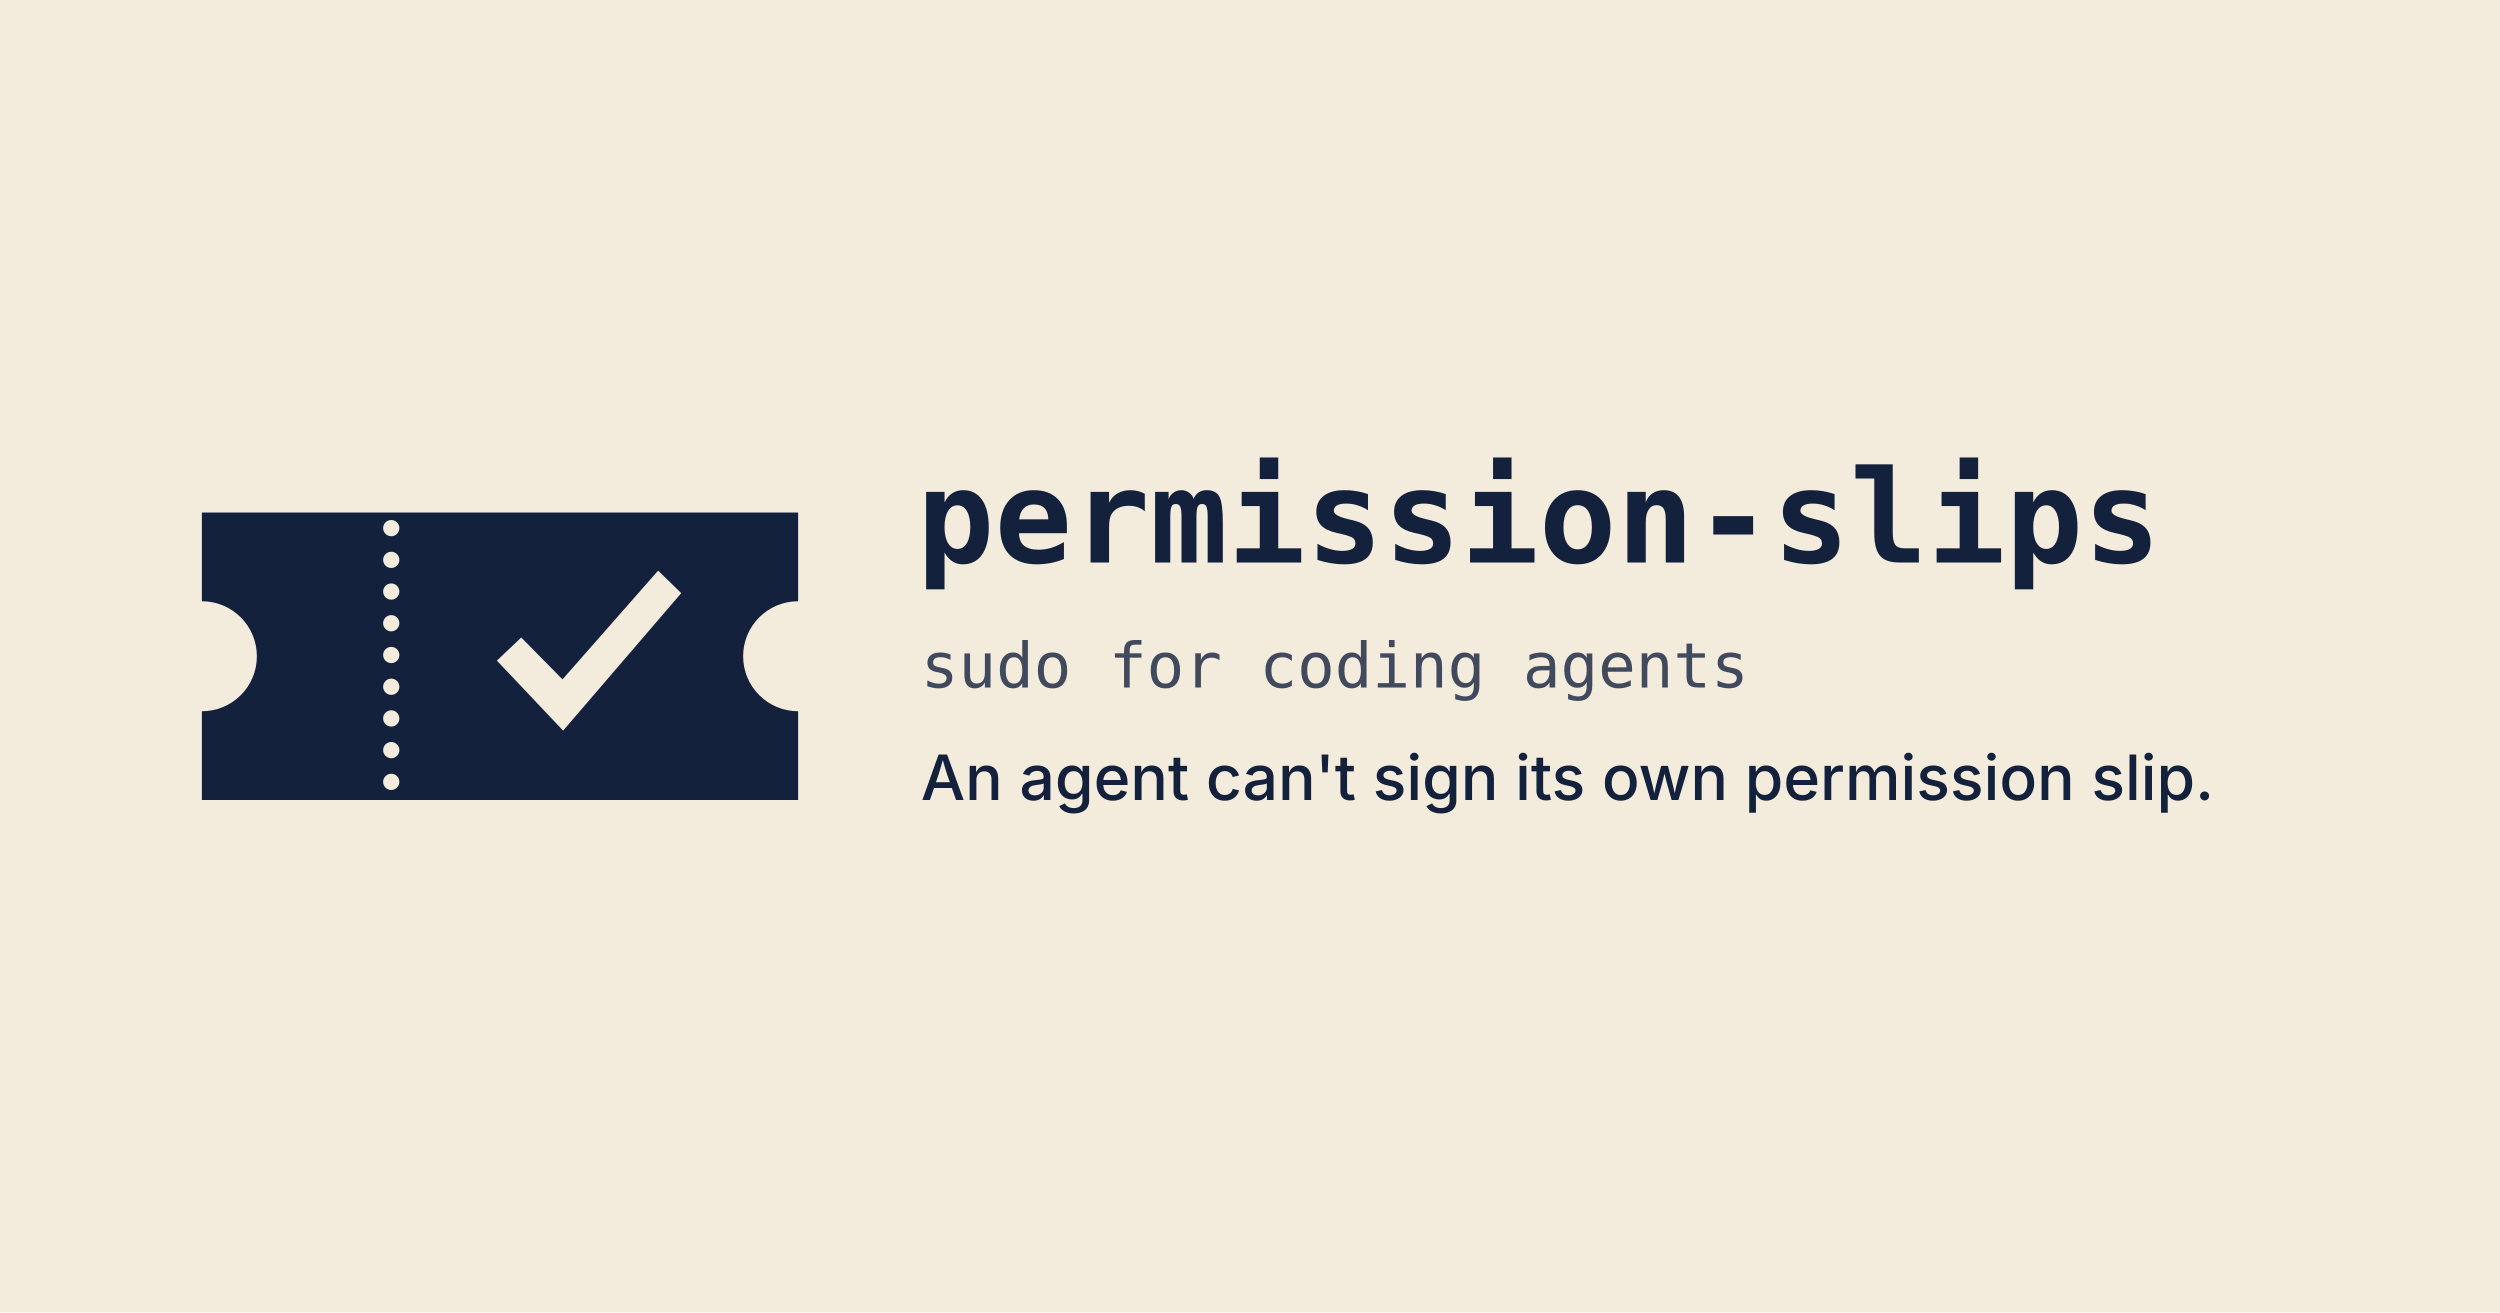
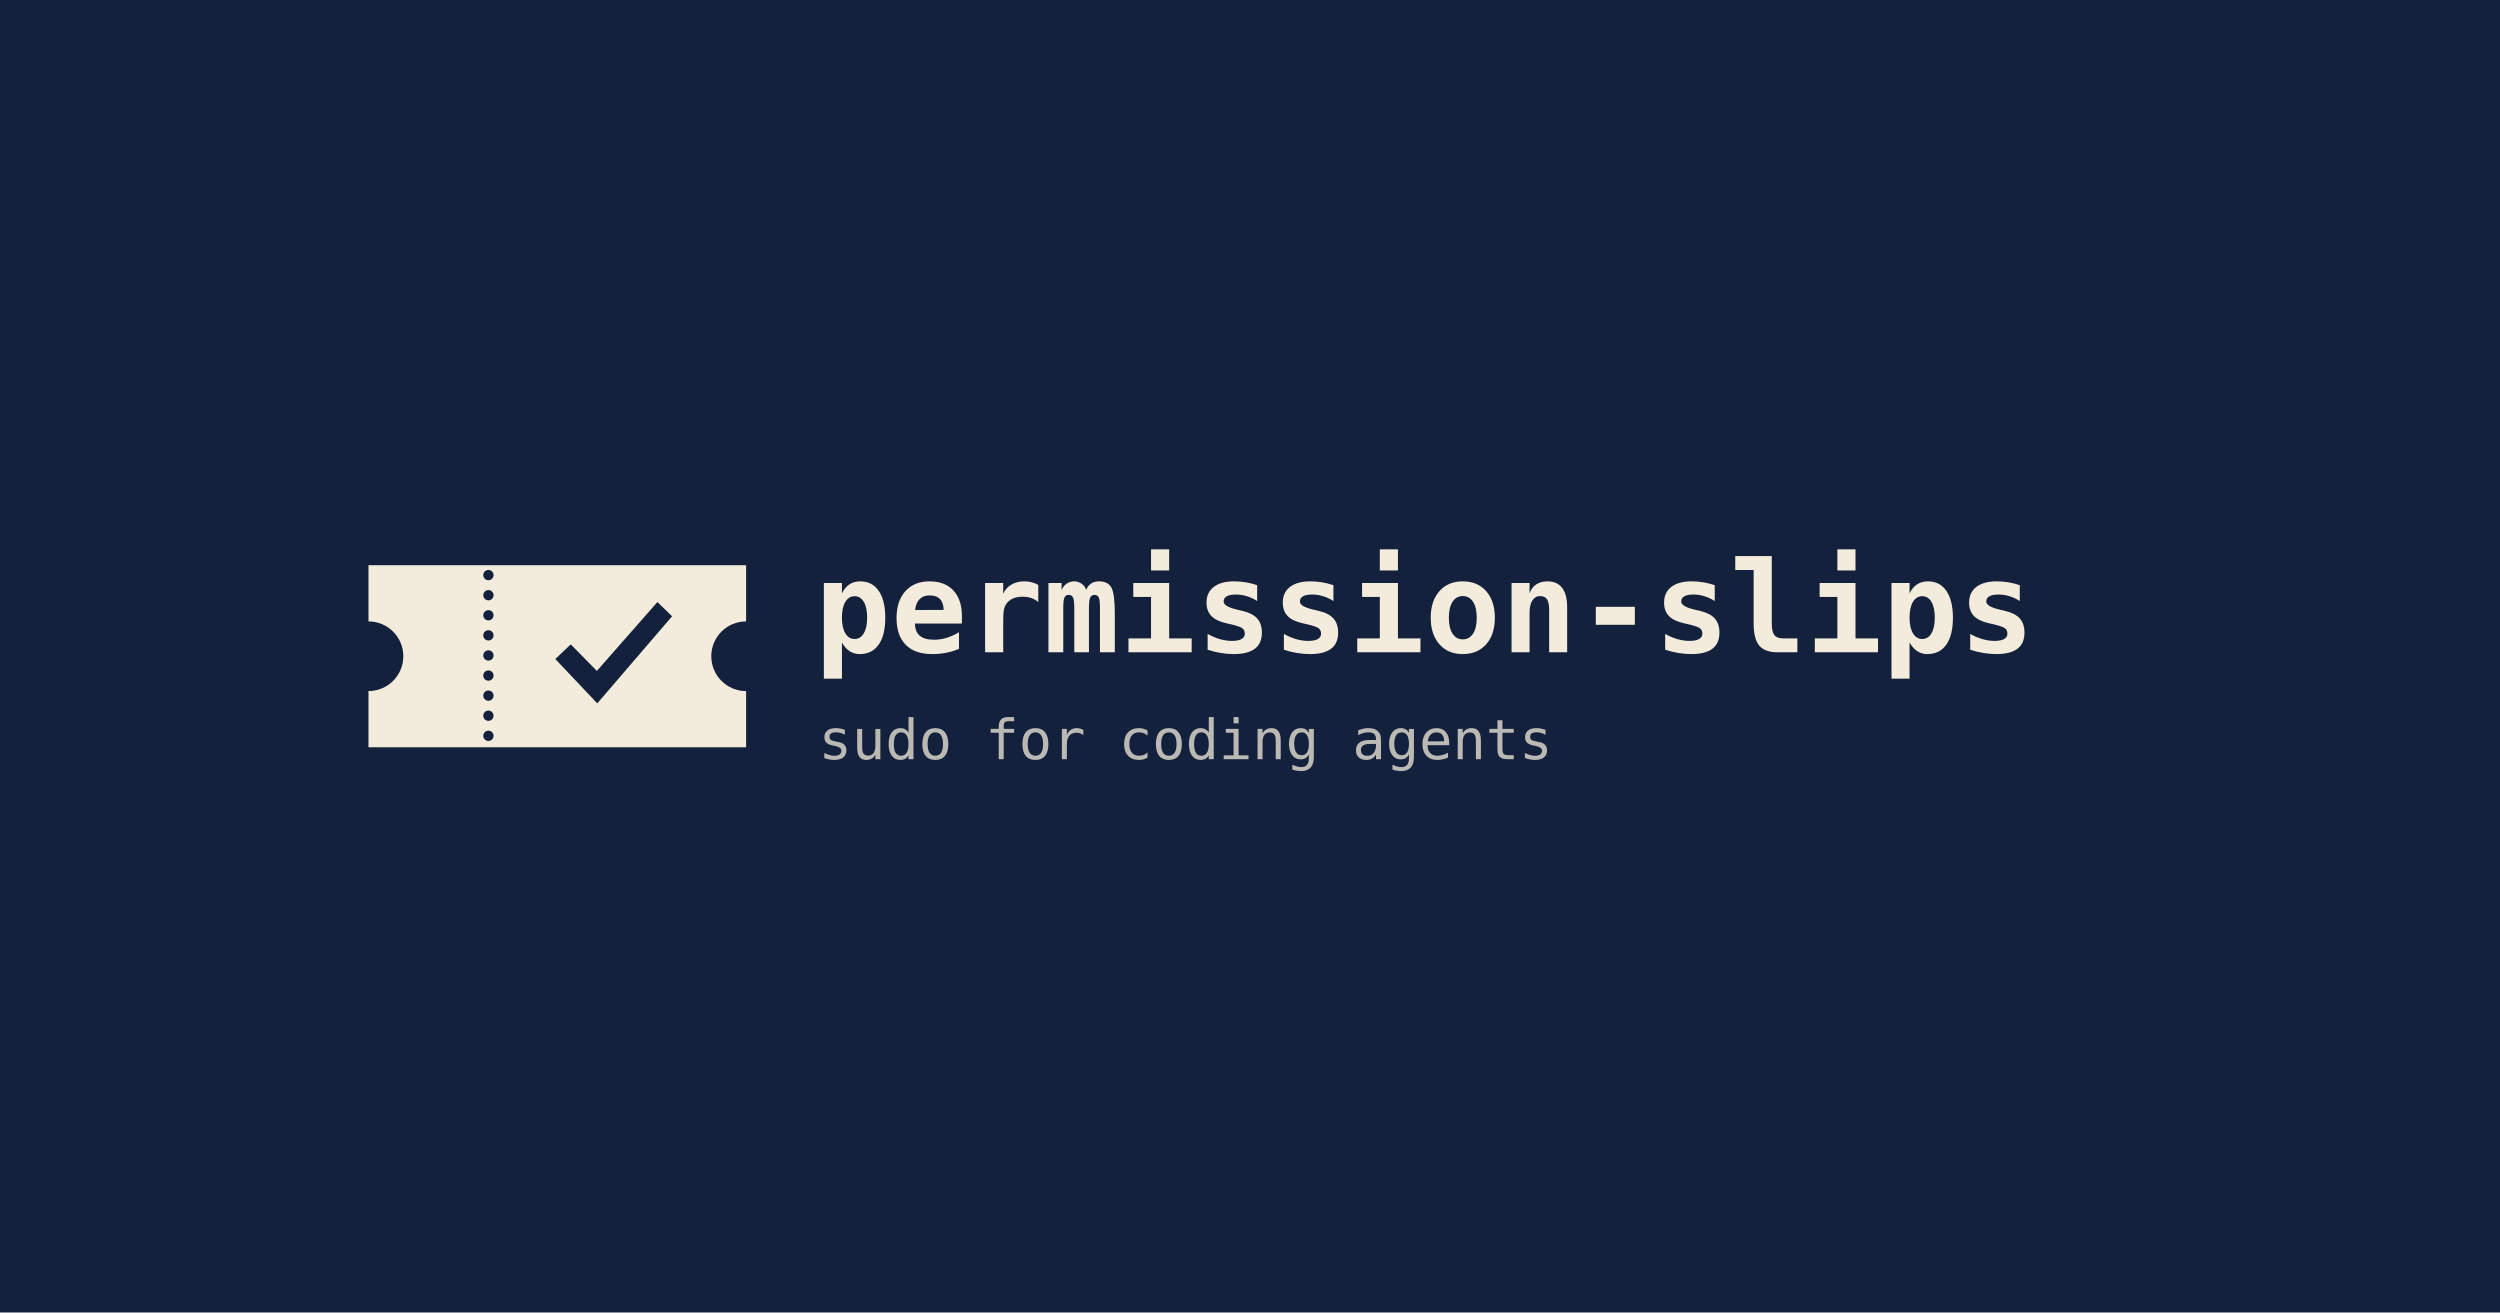
<svg xmlns="http://www.w3.org/2000/svg" viewBox="0 0 1200 630" width="1200" height="630">
-   <rect width="1200" height="630" fill="#f3ecdc" />
-   <g transform="translate(90 165) scale(0.3) translate(-127 -127)">
-     <path d="M150 397H1104V539A88 88 0 0 0 1104 715V857H150V715A88 88 0 0 0 150 539Z" fill="#14213d" />
-     <g fill="#f3ecdc">
-       <circle cx="453" cy="422.0" r="13" />
-       <circle cx="453" cy="472.8" r="13" />
-       <circle cx="453" cy="523.5" r="13" />
-       <circle cx="453" cy="574.2" r="13" />
-       <circle cx="453" cy="625.0" r="13" />
-       <circle cx="453" cy="675.8" r="13" />
-       <circle cx="453" cy="726.5" r="13" />
-       <circle cx="453" cy="777.2" r="13" />
-       <circle cx="453" cy="828.0" r="13" />
+   <rect width="1200" height="630" fill="#14213d" />
+   <g transform="translate(30.0 172.5) scale(0.95)">
+     <g transform="translate(150 50) scale(0.2) translate(-127 -127)">
+       <path d="M150 397H1104V539A88 88 0 0 0 1104 715V857H150V715A88 88 0 0 0 150 539Z" fill="#f3ecdc" />
+       <g fill="#14213d">
+         <circle cx="453" cy="422.0" r="13" />
+         <circle cx="453" cy="472.8" r="13" />
+         <circle cx="453" cy="523.5" r="13" />
+         <circle cx="453" cy="574.2" r="13" />
+         <circle cx="453" cy="625.0" r="13" />
+         <circle cx="453" cy="675.8" r="13" />
+         <circle cx="453" cy="726.5" r="13" />
+         <circle cx="453" cy="777.2" r="13" />
+         <circle cx="453" cy="828.0" r="13" />
+       </g>
+       <path d="M622 634L661 597L727 664L880 490L917 526L728 746Z" fill="#14213d" />
    </g>
-     <path d="M622 634L661 597L727 664L880 490L917 526L728 746Z" fill="#f3ecdc" />
+     <text x="380" y="148" font-family="ui-monospace,SFMono-Regular,Menlo,Consolas,monospace" font-size="64" font-weight="700" fill="#f3ecdc">permission-slips</text>
+     <text x="382" y="202" font-family="ui-monospace,SFMono-Regular,Menlo,Consolas,monospace" font-size="28" fill="#f3ecdc" opacity=".75">sudo for coding agents</text>
  </g>
-   <text x="440" y="270" font-family="Menlo,monospace" font-size="62" font-weight="700" fill="#14213d">permission-slips</text>
-   <text x="442" y="330" font-family="Menlo,monospace" font-size="30" fill="#14213d" opacity=".8">sudo for coding agents</text>
-   <text x="442" y="384" font-family="Inter" font-weight="500" font-size="30" fill="#14213d">An agent can't sign its own permission slip.</text>
</svg>
